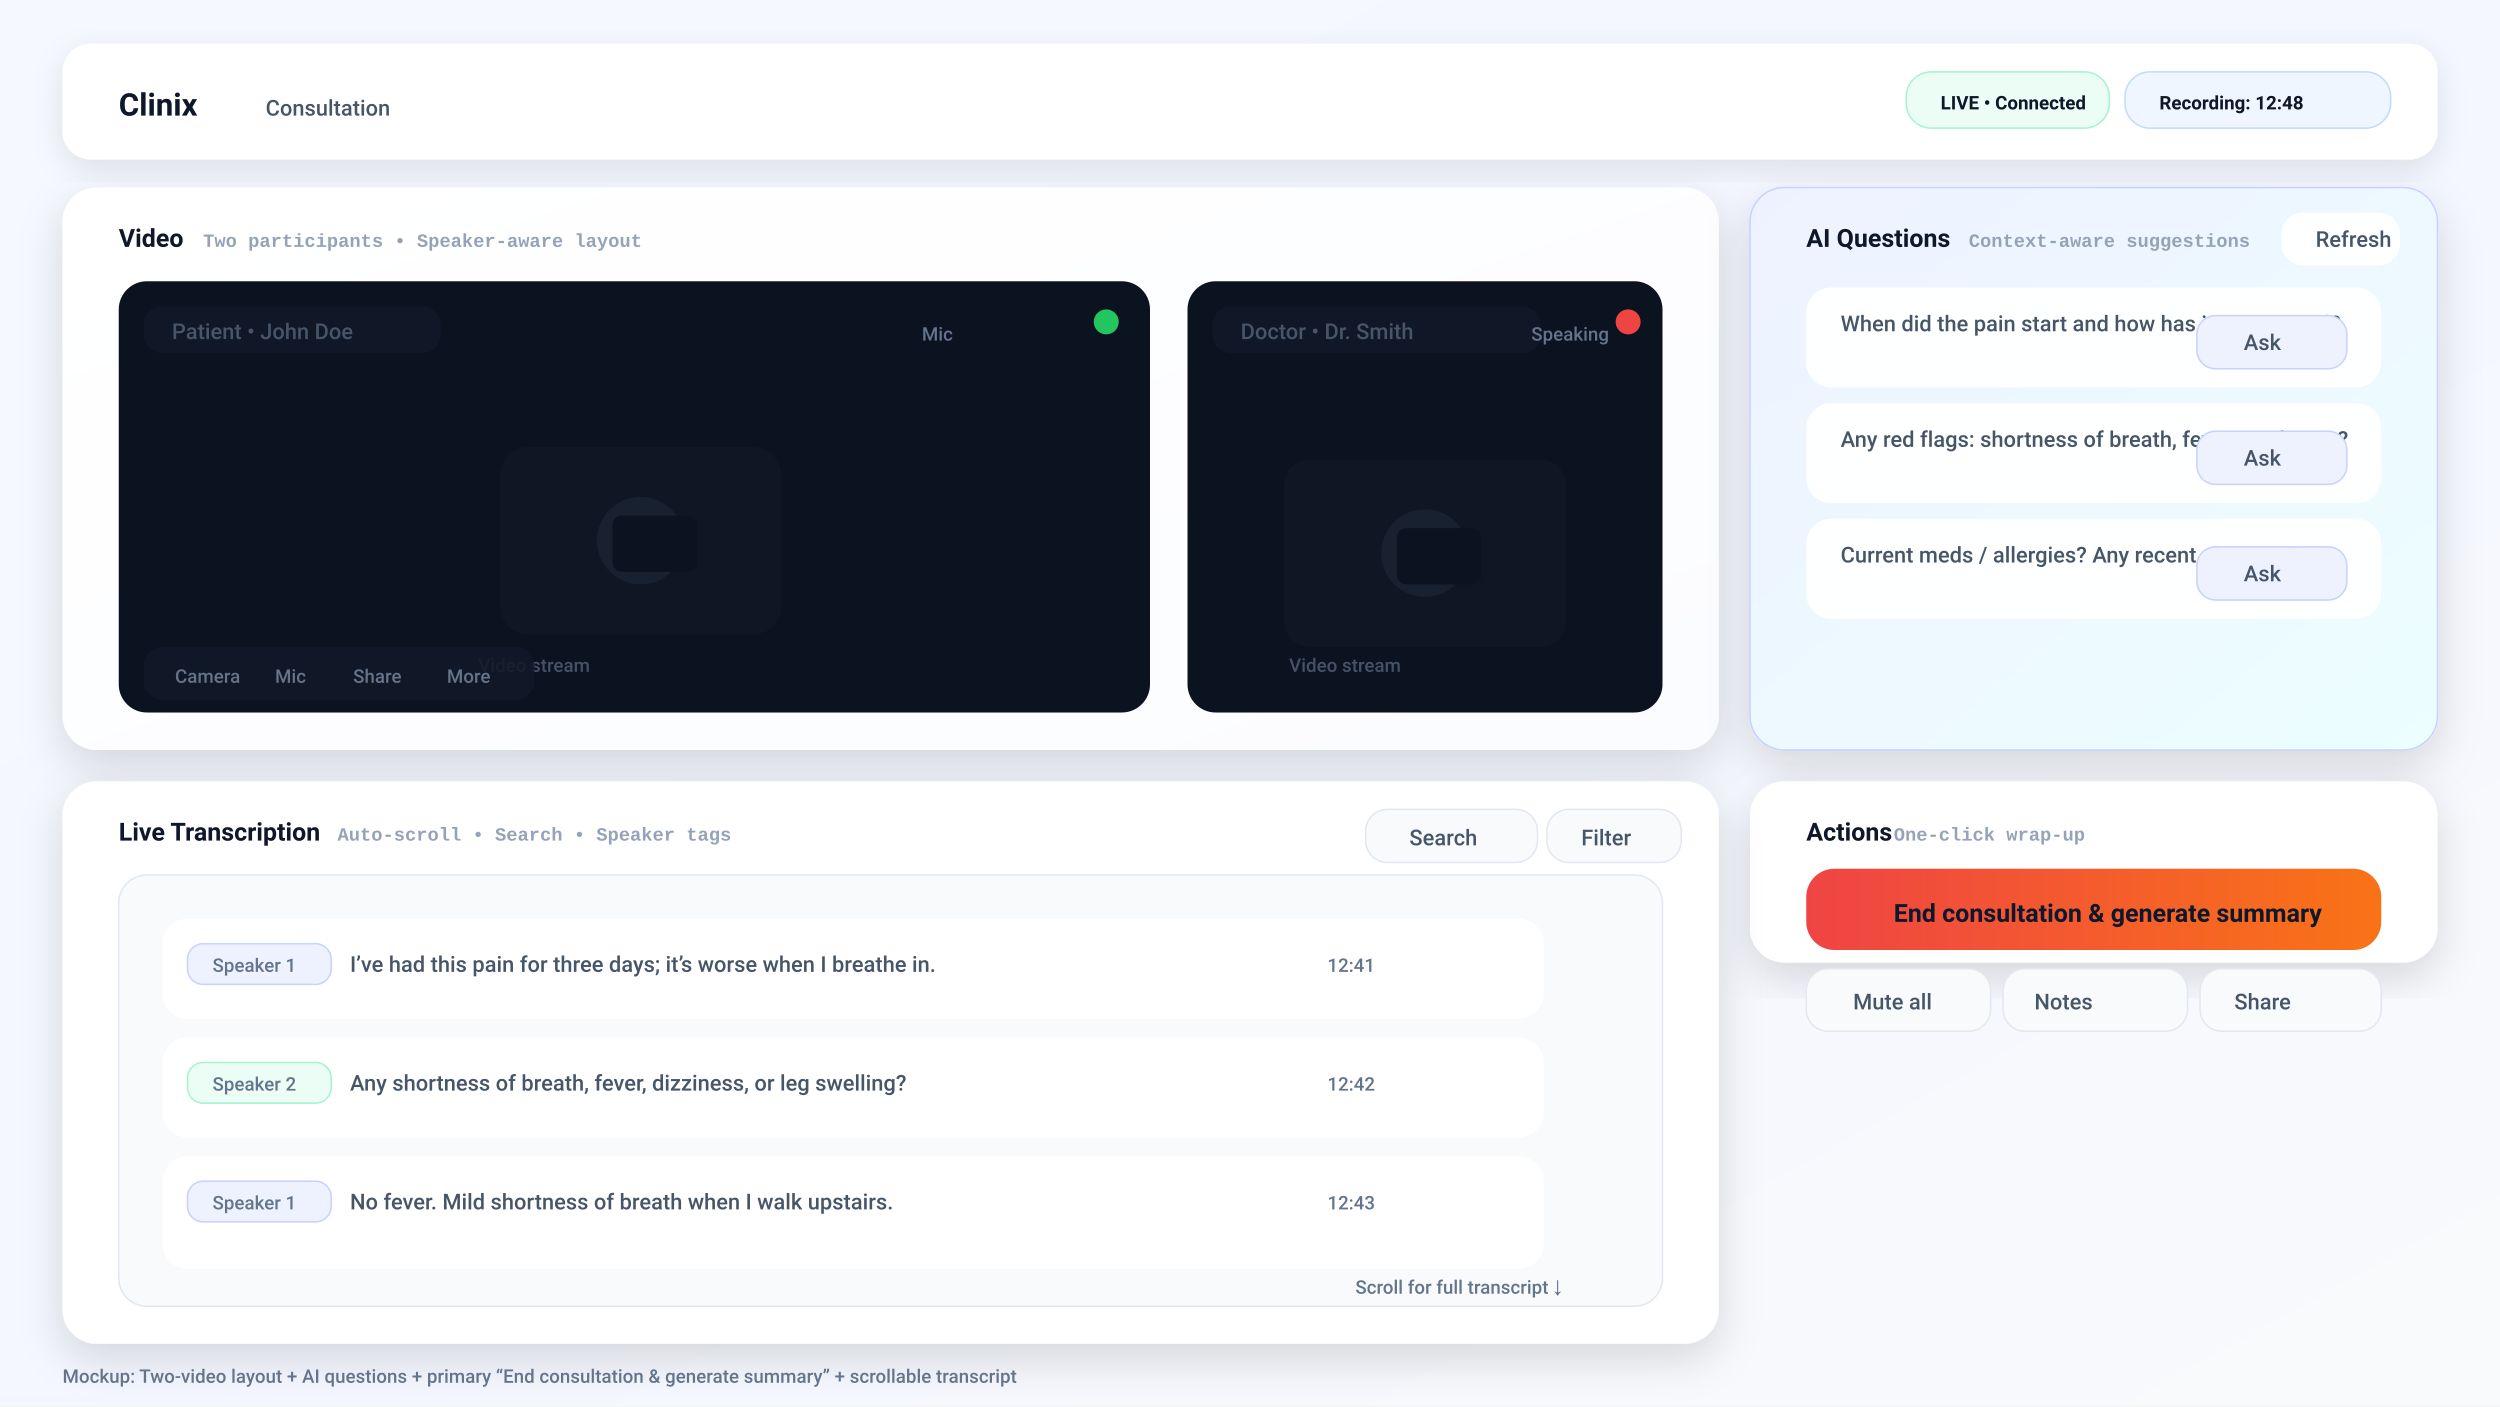
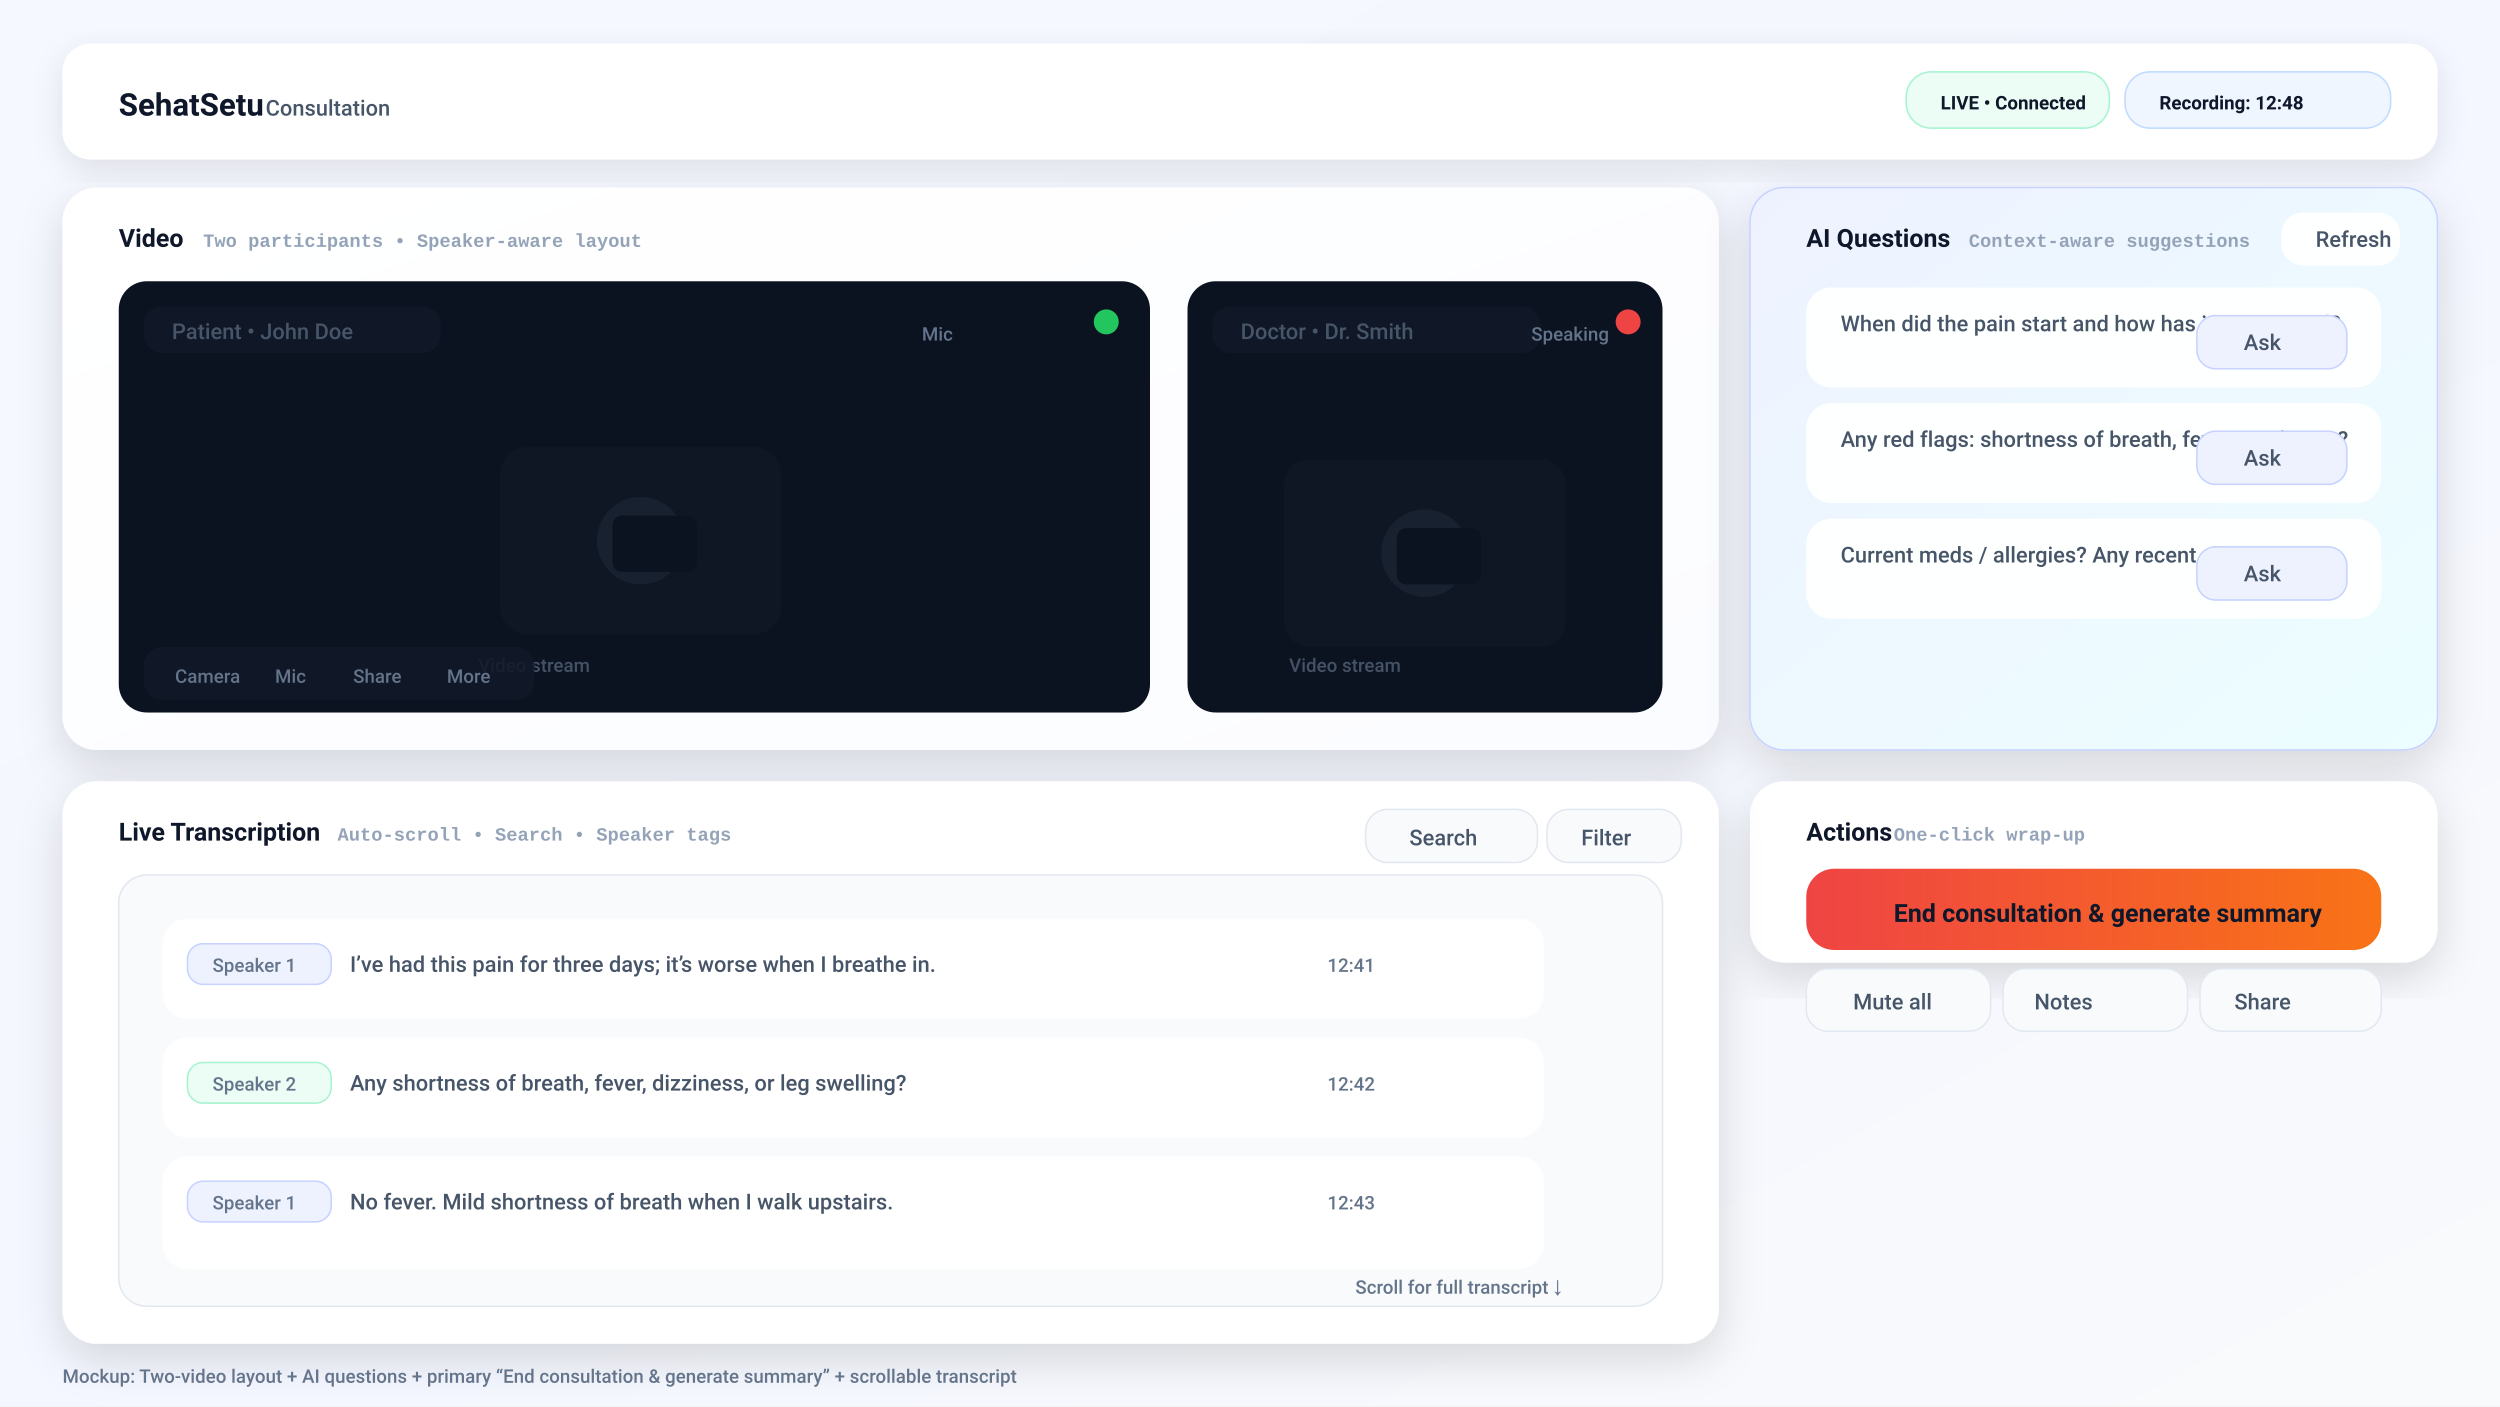
<svg xmlns="http://www.w3.org/2000/svg" width="1600" height="900" viewBox="0 0 1600 900">
  <defs>
    <linearGradient id="bg" x1="0" y1="0" x2="1" y2="1">
      <stop offset="0%" stop-color="#F6F8FF" />
      <stop offset="55%" stop-color="#F4F7FF" />
      <stop offset="100%" stop-color="#F9FAFB" />
    </linearGradient>
    <linearGradient id="card" x1="0" y1="0" x2="1" y2="1">
      <stop offset="0%" stop-color="#FFFFFF" />
      <stop offset="100%" stop-color="#FBFCFF" />
    </linearGradient>
    <linearGradient id="ai" x1="0" y1="0" x2="1" y2="1">
      <stop offset="0%" stop-color="#EEF2FF" />
      <stop offset="100%" stop-color="#ECFEFF" />
    </linearGradient>
    <linearGradient id="cta" x1="0" y1="0" x2="1" y2="0">
      <stop offset="0%" stop-color="#EF4444" />
      <stop offset="100%" stop-color="#F97316" />
    </linearGradient>
    <filter id="shadow" x="-20%" y="-20%" width="140%" height="140%">
      <feDropShadow dx="0" dy="10" stdDeviation="14" flood-color="#0B1220" flood-opacity="0.14" />
    </filter>
    <filter id="shadowSoft" x="-20%" y="-20%" width="140%" height="140%">
      <feDropShadow dx="0" dy="6" stdDeviation="10" flood-color="#0B1220" flood-opacity="0.10" />
    </filter>
    <style>
      .text-xs { font: 500 12px ui-sans-serif, system-ui, -apple-system, Segoe UI, Roboto, Helvetica, Arial; fill:#64748B; }
      .text-sm { font: 500 14px ui-sans-serif, system-ui, -apple-system, Segoe UI, Roboto, Helvetica, Arial; fill:#475569; }
      .text-md { font: 600 16px ui-sans-serif, system-ui, -apple-system, Segoe UI, Roboto, Helvetica, Arial; fill:#0F172A; }
      .text-lg { font: 700 20px ui-sans-serif, system-ui, -apple-system, Segoe UI, Roboto, Helvetica, Arial; fill:#0F172A; }
      .text-xl { font: 800 28px ui-sans-serif, system-ui, -apple-system, Segoe UI, Roboto, Helvetica, Arial; fill:#0F172A; }
      .mono { font: 600 12px ui-monospace, SFMono-Regular, Menlo, Monaco, Consolas, "Liberation Mono", "Courier New", monospace; fill:#94A3B8; }
      .pill { font: 700 12px ui-sans-serif, system-ui, -apple-system, Segoe UI, Roboto, Helvetica, Arial; fill:#0F172A; }
    </style>
  </defs>
  <rect x="0" y="0" width="1600" height="900" fill="url(#bg)" />
  <g filter="url(#shadowSoft)">
    <rect x="40" y="28" rx="18" ry="18" width="1520" height="74" fill="#FFFFFF" />
  </g>
-   <text x="76" y="74" class="text-lg">Clinix</text>
+   <text x="76" y="74" class="text-lg">SehatSetu</text>
  <text x="170" y="74" class="text-sm">Consultation</text>
  <g>
    <rect x="1220" y="46" rx="16" ry="16" width="130" height="36" fill="#ECFDF5" stroke="#A7F3D0" />
    <text x="1242" y="70" class="pill">LIVE • Connected</text>
    <rect x="1360" y="46" rx="16" ry="16" width="170" height="36" fill="#EFF6FF" stroke="#BFDBFE" />
    <text x="1382" y="70" class="pill">Recording: 12:48</text>
  </g>
  <g filter="url(#shadow)">
    <rect x="40" y="120" rx="22" ry="22" width="1060" height="360" fill="url(#card)" />
  </g>
  <text x="76" y="158" class="text-md">Video</text>
  <text x="130" y="158" class="mono">Two participants • Speaker-aware layout</text>
  <g>
    <rect x="76" y="180" rx="18" ry="18" width="660" height="276" fill="#0B1220" />
    <rect x="92" y="196" rx="12" ry="12" width="190" height="30" fill="#111827" opacity="0.85" />
    <text x="110" y="217" class="text-sm" fill="#E5E7EB">Patient • John Doe</text>
    <circle cx="708" cy="206" r="8" fill="#22C55E" />
    <text x="590" y="218" class="text-xs" fill="#E5E7EB">Mic</text>
    <g opacity="0.65">
      <rect x="320" y="286" rx="18" ry="18" width="180" height="120" fill="#111827" />
      <circle cx="410" cy="346" r="28" fill="#1F2937" />
      <rect x="392" y="330" rx="6" ry="6" width="54" height="36" fill="#0B1220" />
      <text x="306" y="430" class="text-xs" fill="#CBD5E1">Video stream</text>
    </g>
    <g>
      <rect x="92" y="414" rx="12" ry="12" width="250" height="34" fill="#111827" opacity="0.85" />
      <text x="112" y="437" class="text-xs" fill="#E5E7EB">Camera</text>
      <text x="176" y="437" class="text-xs" fill="#E5E7EB">Mic</text>
      <text x="226" y="437" class="text-xs" fill="#E5E7EB">Share</text>
      <text x="286" y="437" class="text-xs" fill="#E5E7EB">More</text>
    </g>
  </g>
  <g>
    <rect x="760" y="180" rx="18" ry="18" width="304" height="276" fill="#0B1220" />
    <rect x="776" y="196" rx="12" ry="12" width="210" height="30" fill="#111827" opacity="0.85" />
    <text x="794" y="217" class="text-sm" fill="#E5E7EB">Doctor • Dr. Smith</text>
    <circle cx="1042" cy="206" r="8" fill="#EF4444" />
    <text x="980" y="218" class="text-xs" fill="#E5E7EB">Speaking</text>
    <g opacity="0.65">
      <rect x="822" y="294" rx="16" ry="16" width="180" height="120" fill="#111827" />
      <circle cx="912" cy="354" r="28" fill="#1F2937" />
      <rect x="894" y="338" rx="6" ry="6" width="54" height="36" fill="#0B1220" />
      <text x="825" y="430" class="text-xs" fill="#CBD5E1">Video stream</text>
    </g>
  </g>
  <g filter="url(#shadow)">
    <rect x="1120" y="120" rx="22" ry="22" width="440" height="360" fill="url(#ai)" stroke="#C7D2FE" />
  </g>
  <text x="1156" y="158" class="text-md">AI Questions</text>
  <text x="1260" y="158" class="mono">Context-aware suggestions</text>
  <g>
    <rect x="1460" y="136" rx="14" ry="14" width="76" height="34" fill="#FFFFFF" opacity="0.95" />
    <text x="1482" y="158" class="text-sm">Refresh</text>
  </g>
  <g>
    <rect x="1156" y="184" rx="16" ry="16" width="368" height="64" fill="#FFFFFF" opacity="0.96" />
    <text x="1178" y="212" class="text-sm">When did the pain start and how has it progressed?</text>
    <rect x="1406" y="202" rx="12" ry="12" width="96" height="34" fill="#EEF2FF" stroke="#C7D2FE" />
    <text x="1436" y="224" class="text-sm">Ask</text>
    <rect x="1156" y="258" rx="16" ry="16" width="368" height="64" fill="#FFFFFF" opacity="0.96" />
    <text x="1178" y="286" class="text-sm">Any red flags: shortness of breath, fever, weakness?</text>
    <rect x="1406" y="276" rx="12" ry="12" width="96" height="34" fill="#EEF2FF" stroke="#C7D2FE" />
    <text x="1436" y="298" class="text-sm">Ask</text>
    <rect x="1156" y="332" rx="16" ry="16" width="368" height="64" fill="#FFFFFF" opacity="0.96" />
    <text x="1178" y="360" class="text-sm">Current meds / allergies? Any recent changes?</text>
    <rect x="1406" y="350" rx="12" ry="12" width="96" height="34" fill="#EEF2FF" stroke="#C7D2FE" />
    <text x="1436" y="372" class="text-sm">Ask</text>
  </g>
  <g filter="url(#shadow)">
    <rect x="1120" y="500" rx="22" ry="22" width="440" height="116" fill="#FFFFFF" />
  </g>
  <text x="1156" y="538" class="text-md">Actions</text>
  <text x="1212" y="538" class="mono">One-click wrap-up</text>
  <g>
    <rect x="1156" y="556" rx="18" ry="18" width="368" height="52" fill="url(#cta)" />
    <text x="1212" y="590" class="text-md" fill="#FFFFFF">End consultation &amp; generate summary</text>
  </g>
  <g>
    <rect x="1156" y="620" rx="14" ry="14" width="118" height="40" fill="#F8FAFC" stroke="#E2E8F0" />
    <text x="1186" y="646" class="text-sm">Mute all</text>
    <rect x="1282" y="620" rx="14" ry="14" width="118" height="40" fill="#F8FAFC" stroke="#E2E8F0" />
    <text x="1302" y="646" class="text-sm">Notes</text>
    <rect x="1408" y="620" rx="14" ry="14" width="116" height="40" fill="#F8FAFC" stroke="#E2E8F0" />
    <text x="1430" y="646" class="text-sm">Share</text>
  </g>
  <g filter="url(#shadow)">
    <rect x="40" y="500" rx="22" ry="22" width="1060" height="360" fill="#FFFFFF" />
  </g>
  <text x="76" y="538" class="text-md">Live Transcription</text>
  <text x="216" y="538" class="mono">Auto-scroll • Search • Speaker tags</text>
  <g>
    <rect x="874" y="518" rx="14" ry="14" width="110" height="34" fill="#F8FAFC" stroke="#E2E8F0" />
    <text x="902" y="541" class="text-sm">Search</text>
    <rect x="990" y="518" rx="14" ry="14" width="86" height="34" fill="#F8FAFC" stroke="#E2E8F0" />
    <text x="1012" y="541" class="text-sm">Filter</text>
  </g>
  <g>
    <rect x="76" y="560" rx="18" ry="18" width="988" height="276" fill="#F8FAFC" stroke="#E2E8F0" />
    <g>
      <rect x="104" y="588" rx="16" ry="16" width="884" height="64" fill="#FFFFFF" />
      <rect x="120" y="604" rx="10" ry="10" width="92" height="26" fill="#EEF2FF" stroke="#C7D2FE" />
      <text x="136" y="622" class="text-xs">Speaker 1</text>
      <text x="224" y="622" class="text-sm">I’ve had this pain for three days; it’s worse when I breathe in.</text>
      <text x="880" y="622" class="text-xs" text-anchor="end">12:41</text>
      <rect x="104" y="664" rx="16" ry="16" width="884" height="64" fill="#FFFFFF" />
      <rect x="120" y="680" rx="10" ry="10" width="92" height="26" fill="#ECFDF5" stroke="#A7F3D0" />
      <text x="136" y="698" class="text-xs">Speaker 2</text>
      <text x="224" y="698" class="text-sm">Any shortness of breath, fever, dizziness, or leg swelling?</text>
      <text x="880" y="698" class="text-xs" text-anchor="end">12:42</text>
      <rect x="104" y="740" rx="16" ry="16" width="884" height="72" fill="#FFFFFF" />
      <rect x="120" y="756" rx="10" ry="10" width="92" height="26" fill="#EEF2FF" stroke="#C7D2FE" />
      <text x="136" y="774" class="text-xs">Speaker 1</text>
      <text x="224" y="774" class="text-sm">No fever. Mild shortness of breath when I walk upstairs.</text>
      <text x="880" y="774" class="text-xs" text-anchor="end">12:43</text>
    </g>
    <text x="1000" y="828" class="text-xs" text-anchor="end">Scroll for full transcript ↓</text>
  </g>
  <text x="40" y="885" class="text-xs">Mockup: Two-video layout + AI questions + primary “End consultation &amp; generate summary” + scrollable transcript</text>
</svg>
